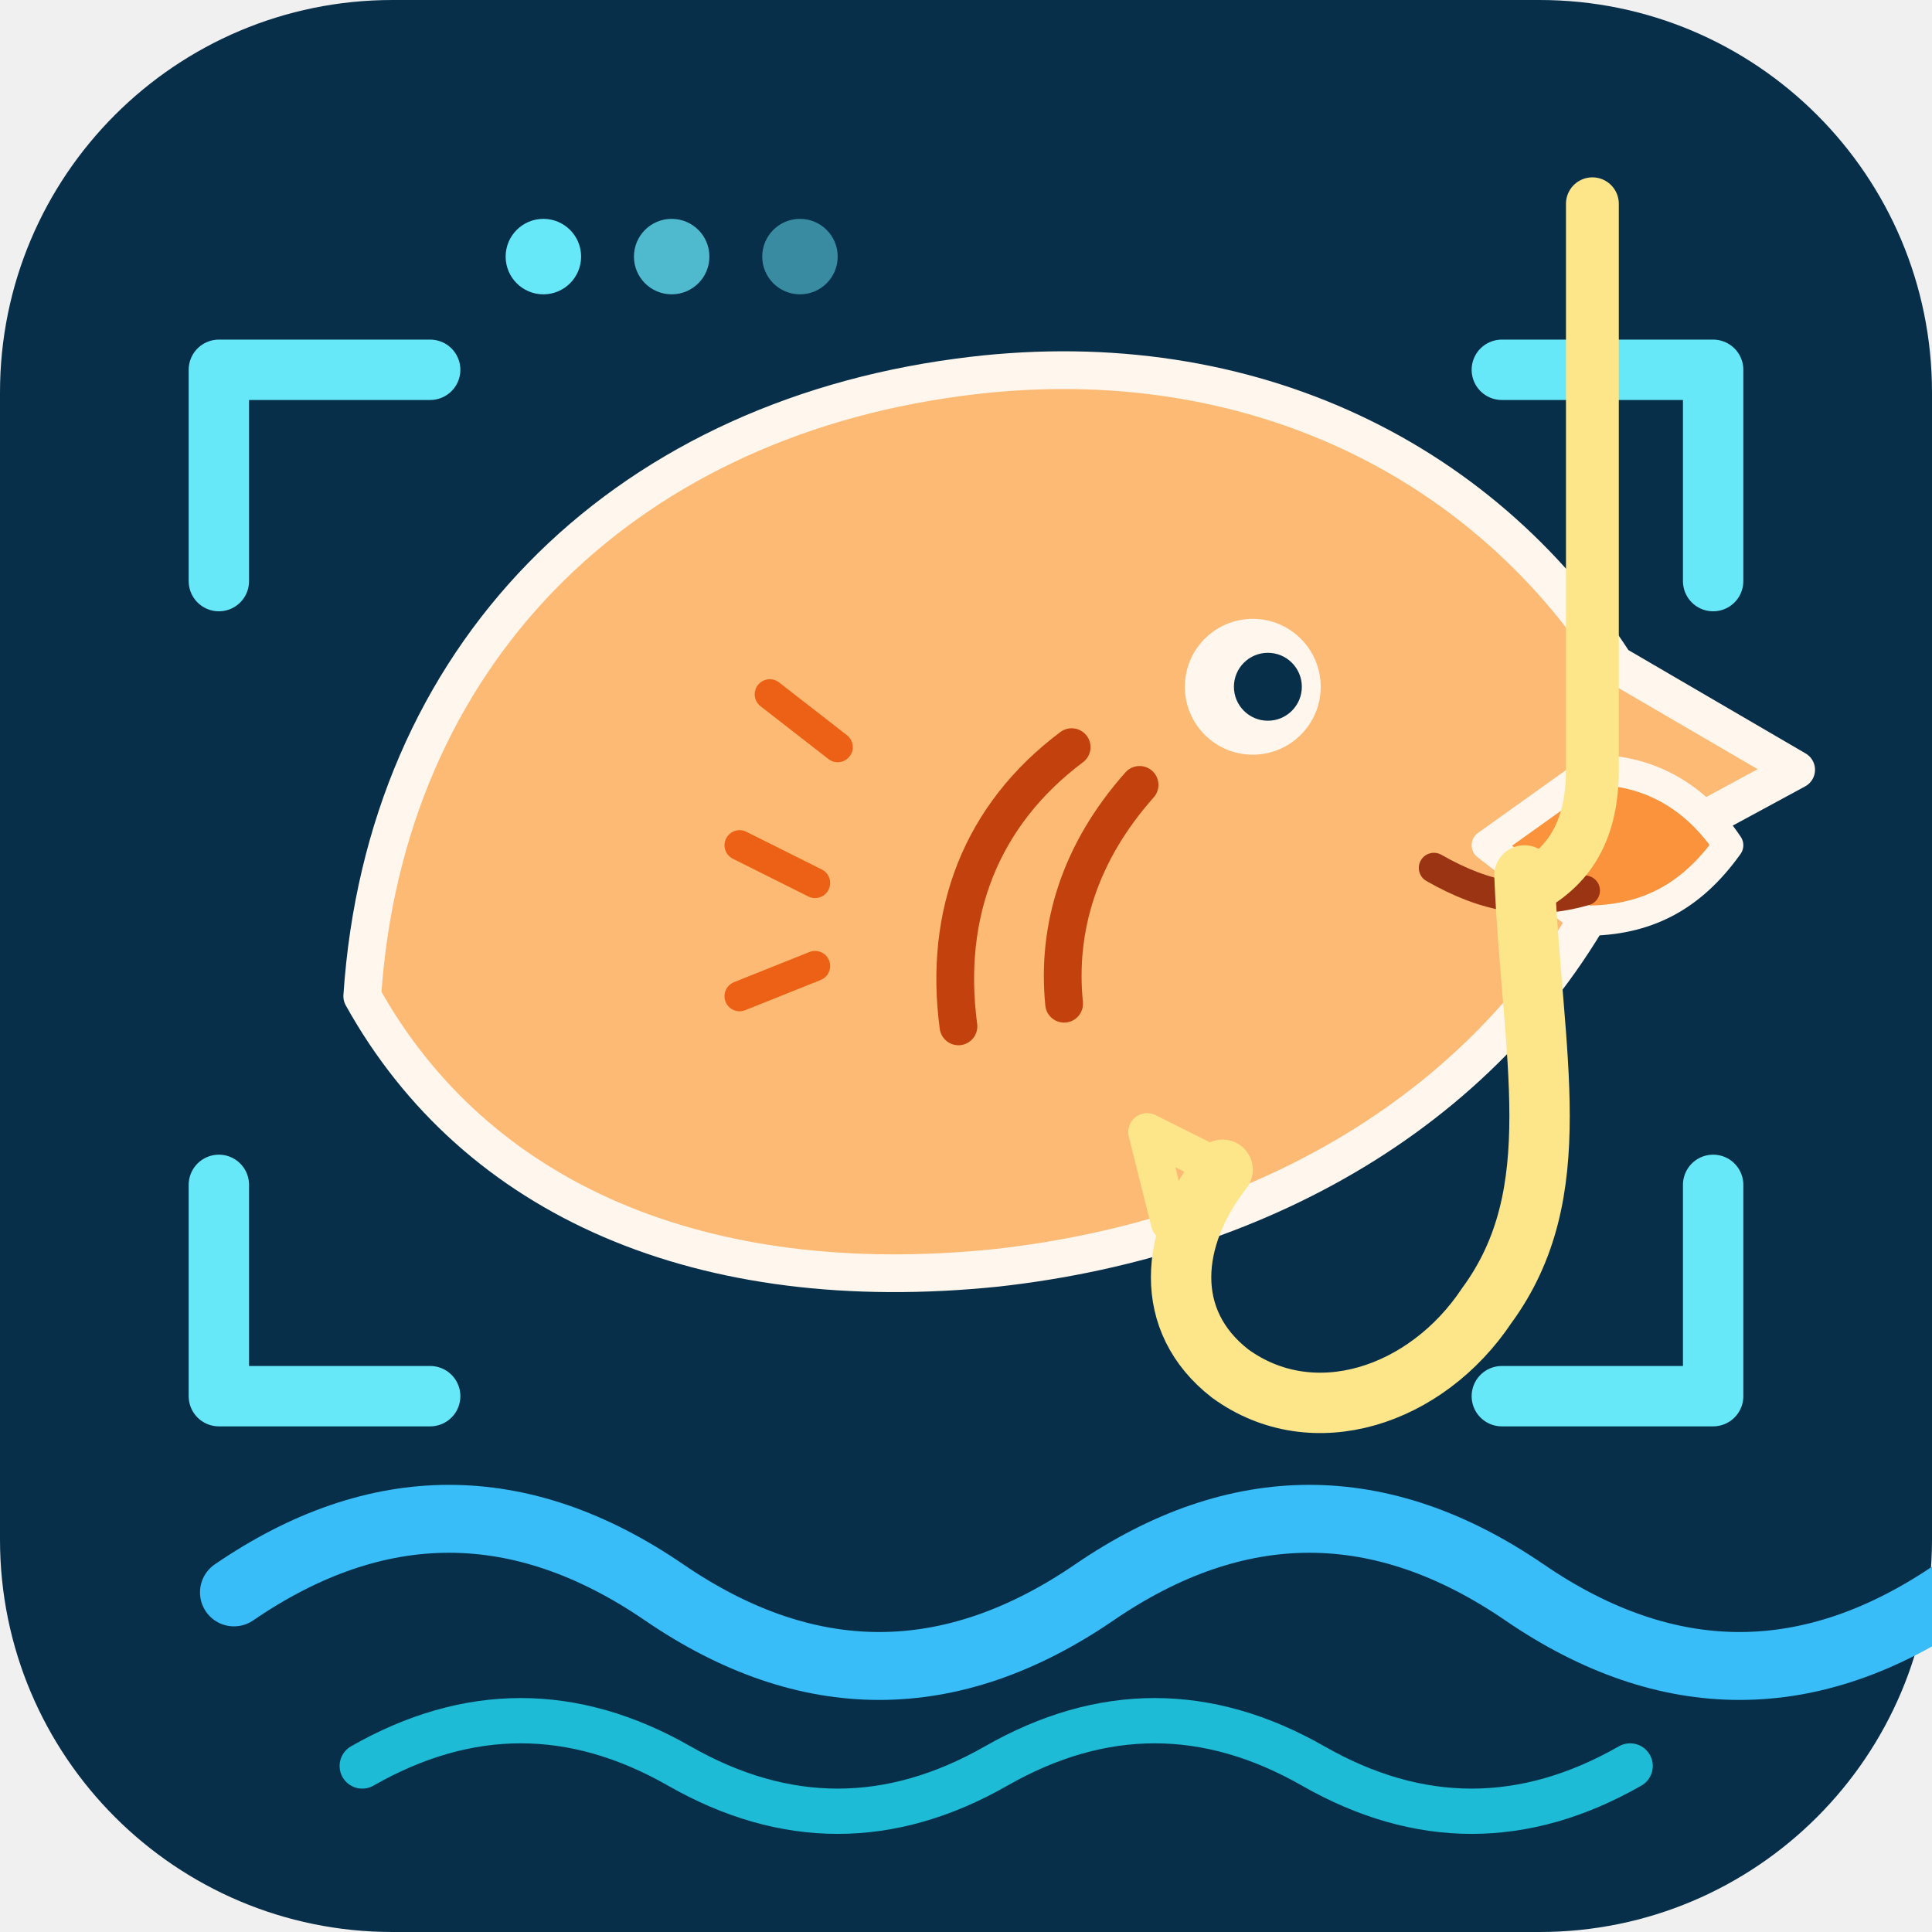
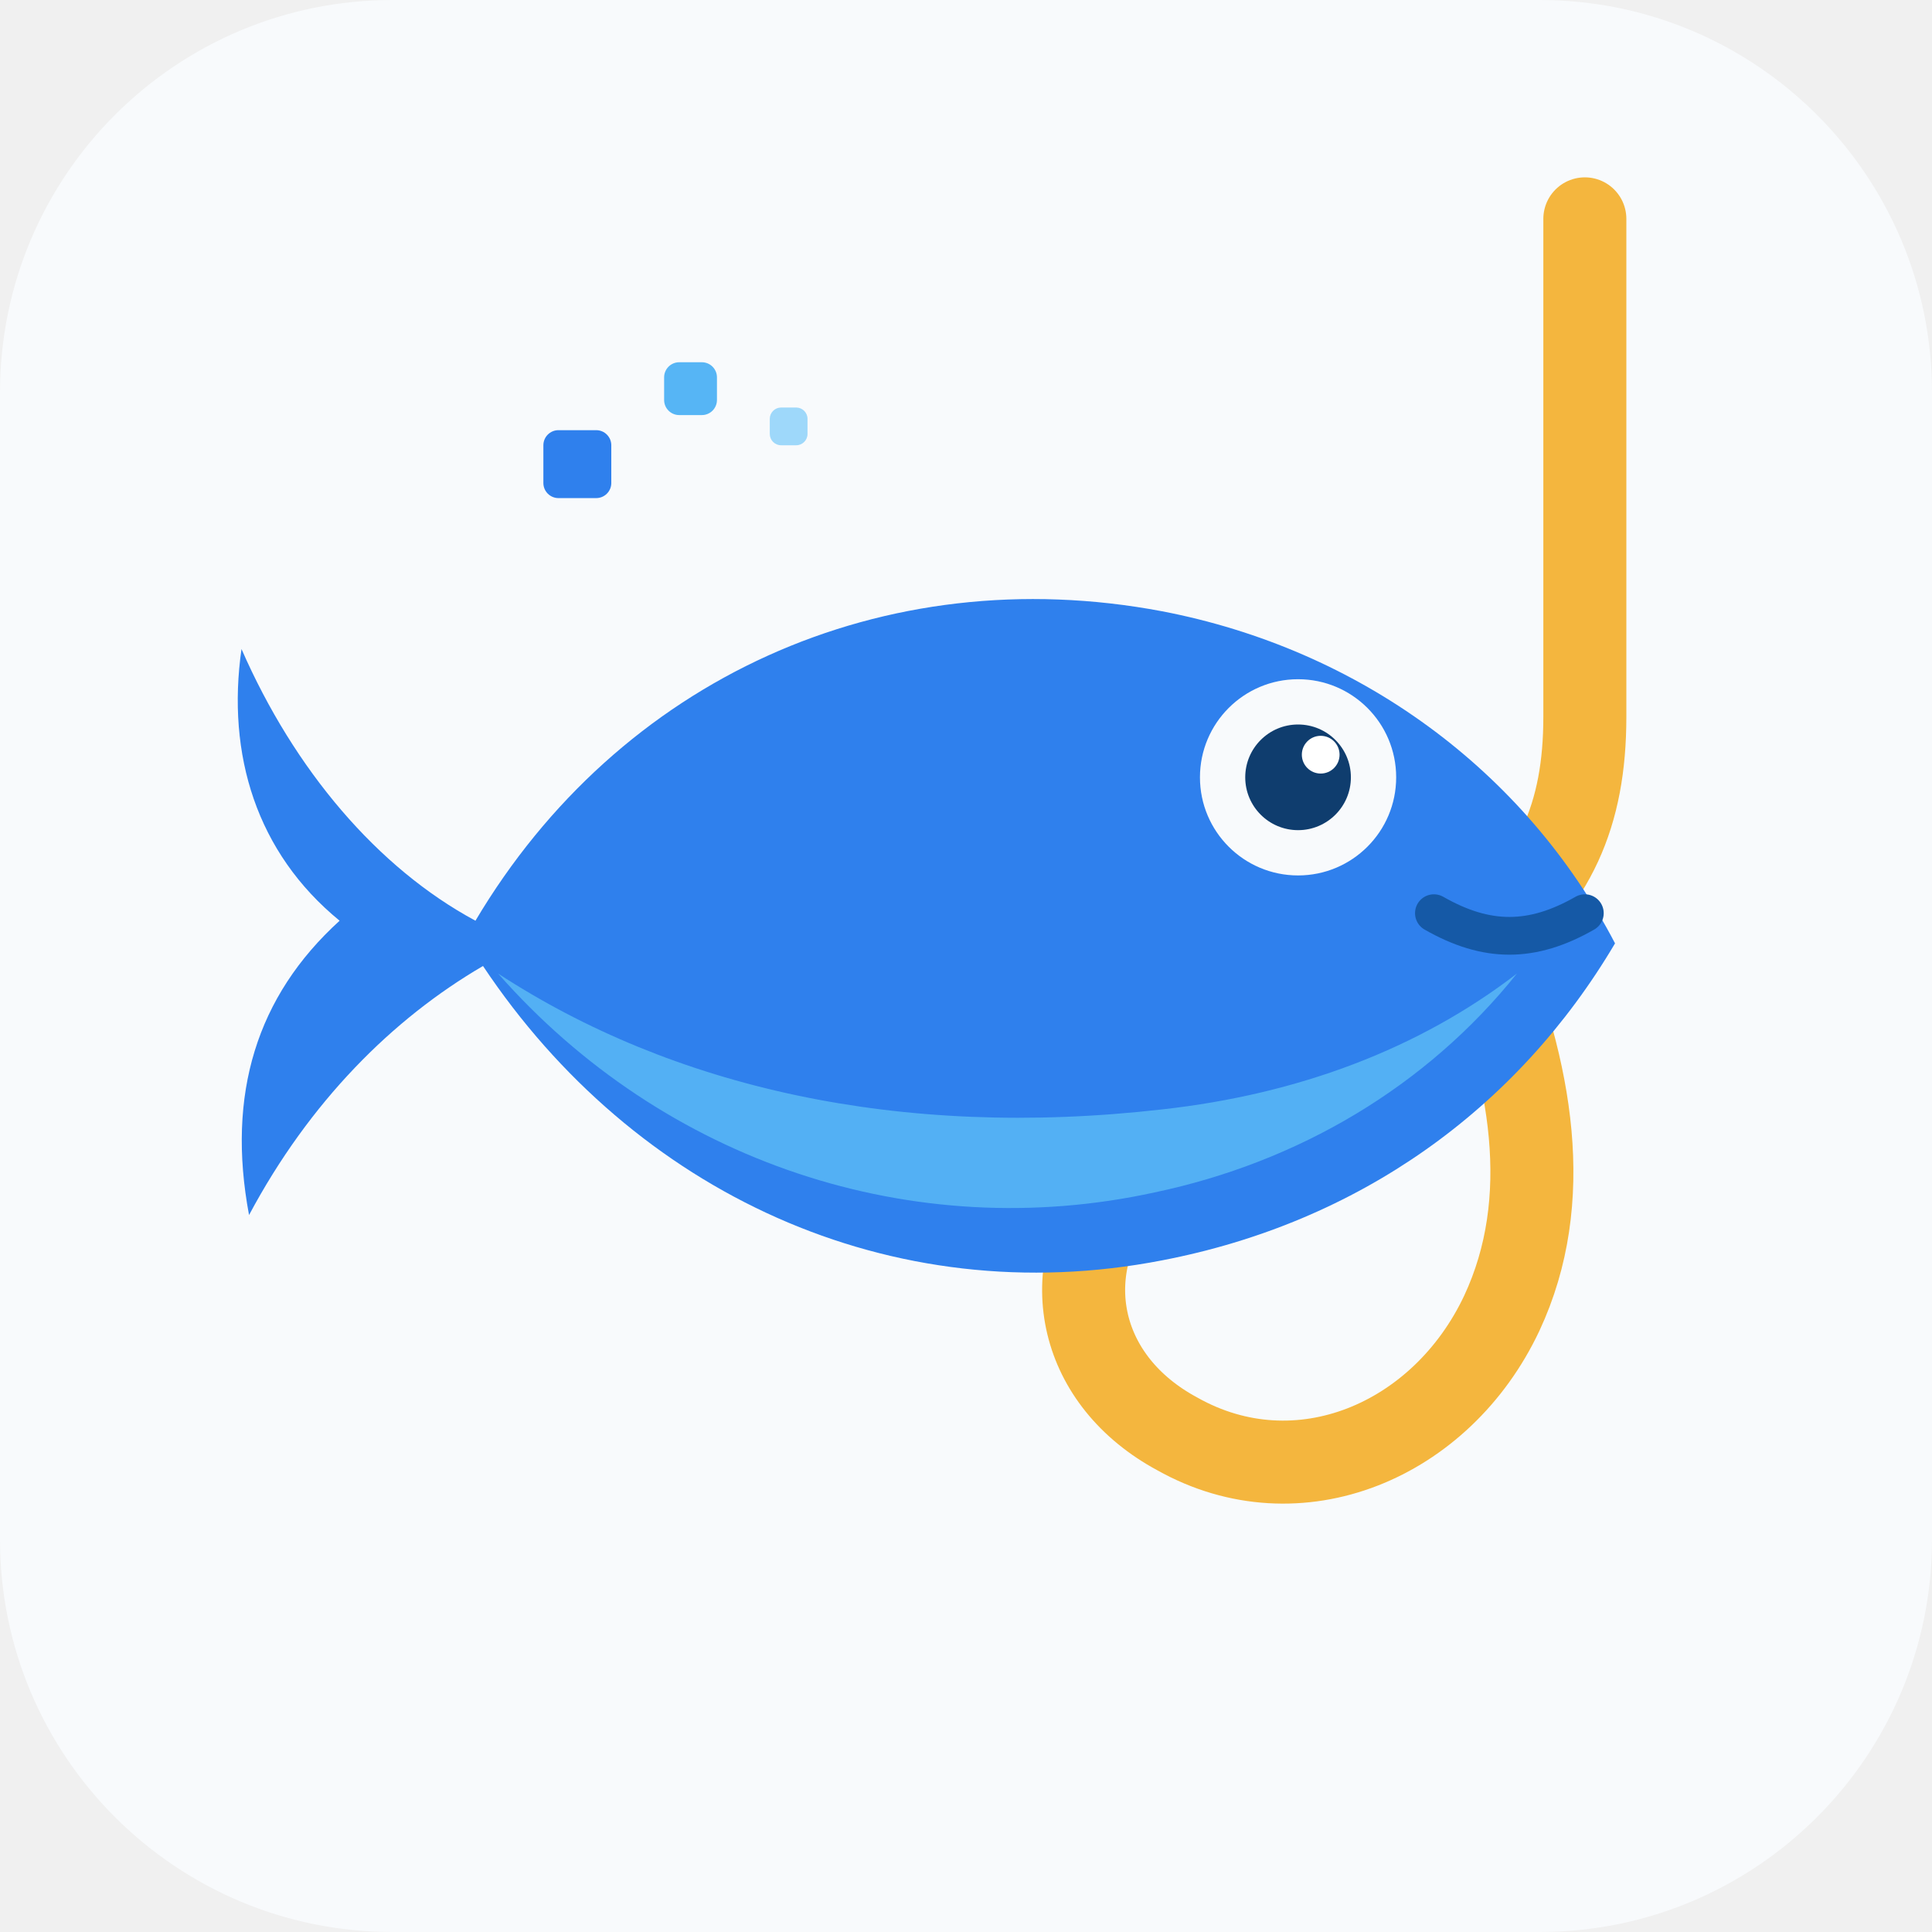
<svg xmlns="http://www.w3.org/2000/svg" viewBox="0 0 256 256" role="img" aria-labelledby="title desc">
-   <rect width="256" height="256" rx="52" fill="#082F49" />
-   <path d="M29 77V49h28M199 49h28v28M29 157v28h28M227 157v28h-28" fill="none" stroke="#67E8F9" stroke-width="8" stroke-linecap="round" stroke-linejoin="round" />
-   <path d="M48 132c3-45 34-76 79-82 37-5 69 10 87 38l24 14-24 13c-15 31-46 49-82 53-39 4-69-9-84-36Z" fill="#FDBA74" stroke="#FFF7ED" stroke-width="5" stroke-linejoin="round" />
-   <path d="M211 102c8 0 14 4 18 10-5 7-11 10-19 10l-13-10Z" fill="#FB923C" stroke="#FFF7ED" stroke-width="4" stroke-linejoin="round" />
-   <circle cx="166" cy="91" r="9" fill="#FFF7ED" />
-   <circle cx="168" cy="91" r="4.5" fill="#082F49" />
-   <path d="M142 99c-12 9-17 22-15 37M151 104c-8 9-11 19-10 29" fill="none" stroke="#C2410C" stroke-width="5" stroke-linecap="round" />
-   <path d="M190 115c7 4 13 5 20 3" fill="none" stroke="#9A3412" stroke-width="4" stroke-linecap="round" />
-   <path d="M87 83c14-13 29-19 45-22M86 142c14 12 29 17 45 18" fill="none" stroke="#FDBA74" stroke-width="9" stroke-linecap="round" opacity=".7" />
-   <path d="M102 92l9 7M98 112l10 5M98 132l10-4" stroke="#EA580C" stroke-width="4" stroke-linecap="round" opacity=".9" />
-   <path d="M211 27v75c0 8-3 13-9 16" fill="none" stroke="#FDE68A" stroke-width="7" stroke-linecap="round" />
-   <path d="M202 116c1 24 6 42-5 57-8 12-23 17-34 9-9-7-8-18-1-27" fill="none" stroke="#FDE68A" stroke-width="8" stroke-linecap="round" />
-   <path d="m162 155-10-5 3 12" fill="none" stroke="#FDE68A" stroke-width="5" stroke-linecap="round" stroke-linejoin="round" />
-   <path d="M31 211c19-13 38-13 57 0s38 13 57 0 38-13 57 0 38 13 57 0" fill="none" stroke="#38BDF8" stroke-width="9" stroke-linecap="round" />
-   <path d="M48 234c14-8 28-8 42 0s28 8 42 0 28-8 42 0 28 8 42 0" fill="none" stroke="#22D3EE" stroke-width="6" stroke-linecap="round" opacity=".85" />
-   <circle cx="72" cy="34" r="5" fill="#67E8F9" />
-   <circle cx="89" cy="34" r="5" fill="#67E8F9" opacity=".75" />
-   <circle cx="106" cy="34" r="5" fill="#67E8F9" opacity=".5" />
+   <rect width="256" height="256" rx="52" fill="#F8FAFC" />
+   <path d="M210 29v66c0 13-4 22-14 30 7 17 10 34 3 49-8 17-27 25-43 16-13-7-16-21-8-32 5-7 13-10 22-8" fill="none" stroke="#F4B63E" stroke-width="11" stroke-linecap="round" stroke-linejoin="round" />
+   <path d="m170 150-10-7 2 14" fill="none" stroke="#F4B63E" stroke-width="6" stroke-linecap="round" stroke-linejoin="round" />
+   <path d="M63 122c-13-7-24-20-31-36-2 14 2 27 13 36-11 10-15 23-12 39 8-15 19-26 31-33 20 30 54 46 90 39 26-5 47-20 60-42-12-23-34-39-60-44-37-7-72 9-91 41Z" fill="#2F80ED" />
+   <path d="M66 129c22 25 55 36 87 29 19-4 36-14 48-29-13 10-29 16-47 18-35 4-65-3-88-18Z" fill="#56B5F5" opacity=".9" />
+   <circle cx="172" cy="103" r="13" fill="#F8FAFC" />
+   <circle cx="172" cy="103" r="7" fill="#0F3D6E" />
+   <circle cx="175" cy="100" r="2.5" fill="#FFFFFF" />
+   <path d="M190 121c7 4 13 4 20 0" fill="none" stroke="#1559A6" stroke-width="5" stroke-linecap="round" />
+   <rect x="72" y="57" width="9" height="9" rx="2" fill="#2F80ED" />
+   <rect x="88" y="48" width="7" height="7" rx="2" fill="#56B5F5" />
+   <rect x="102" y="54" width="5" height="5" rx="1.5" fill="#9ED8FA" />
</svg>
